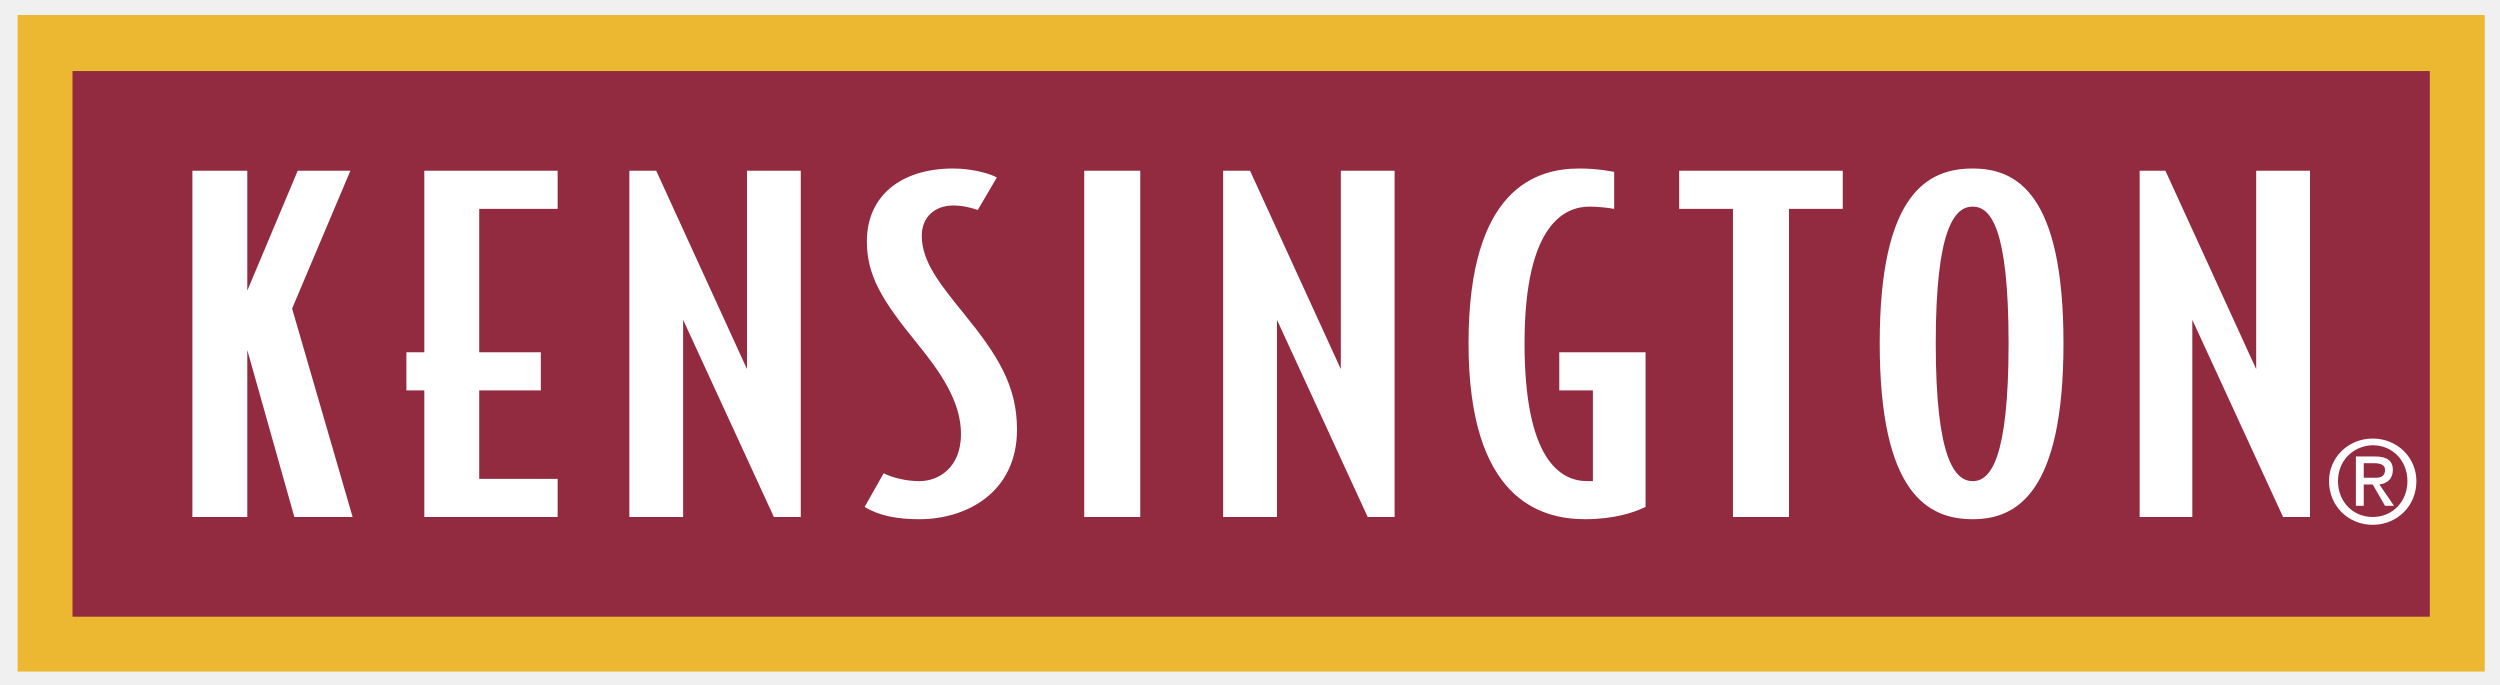
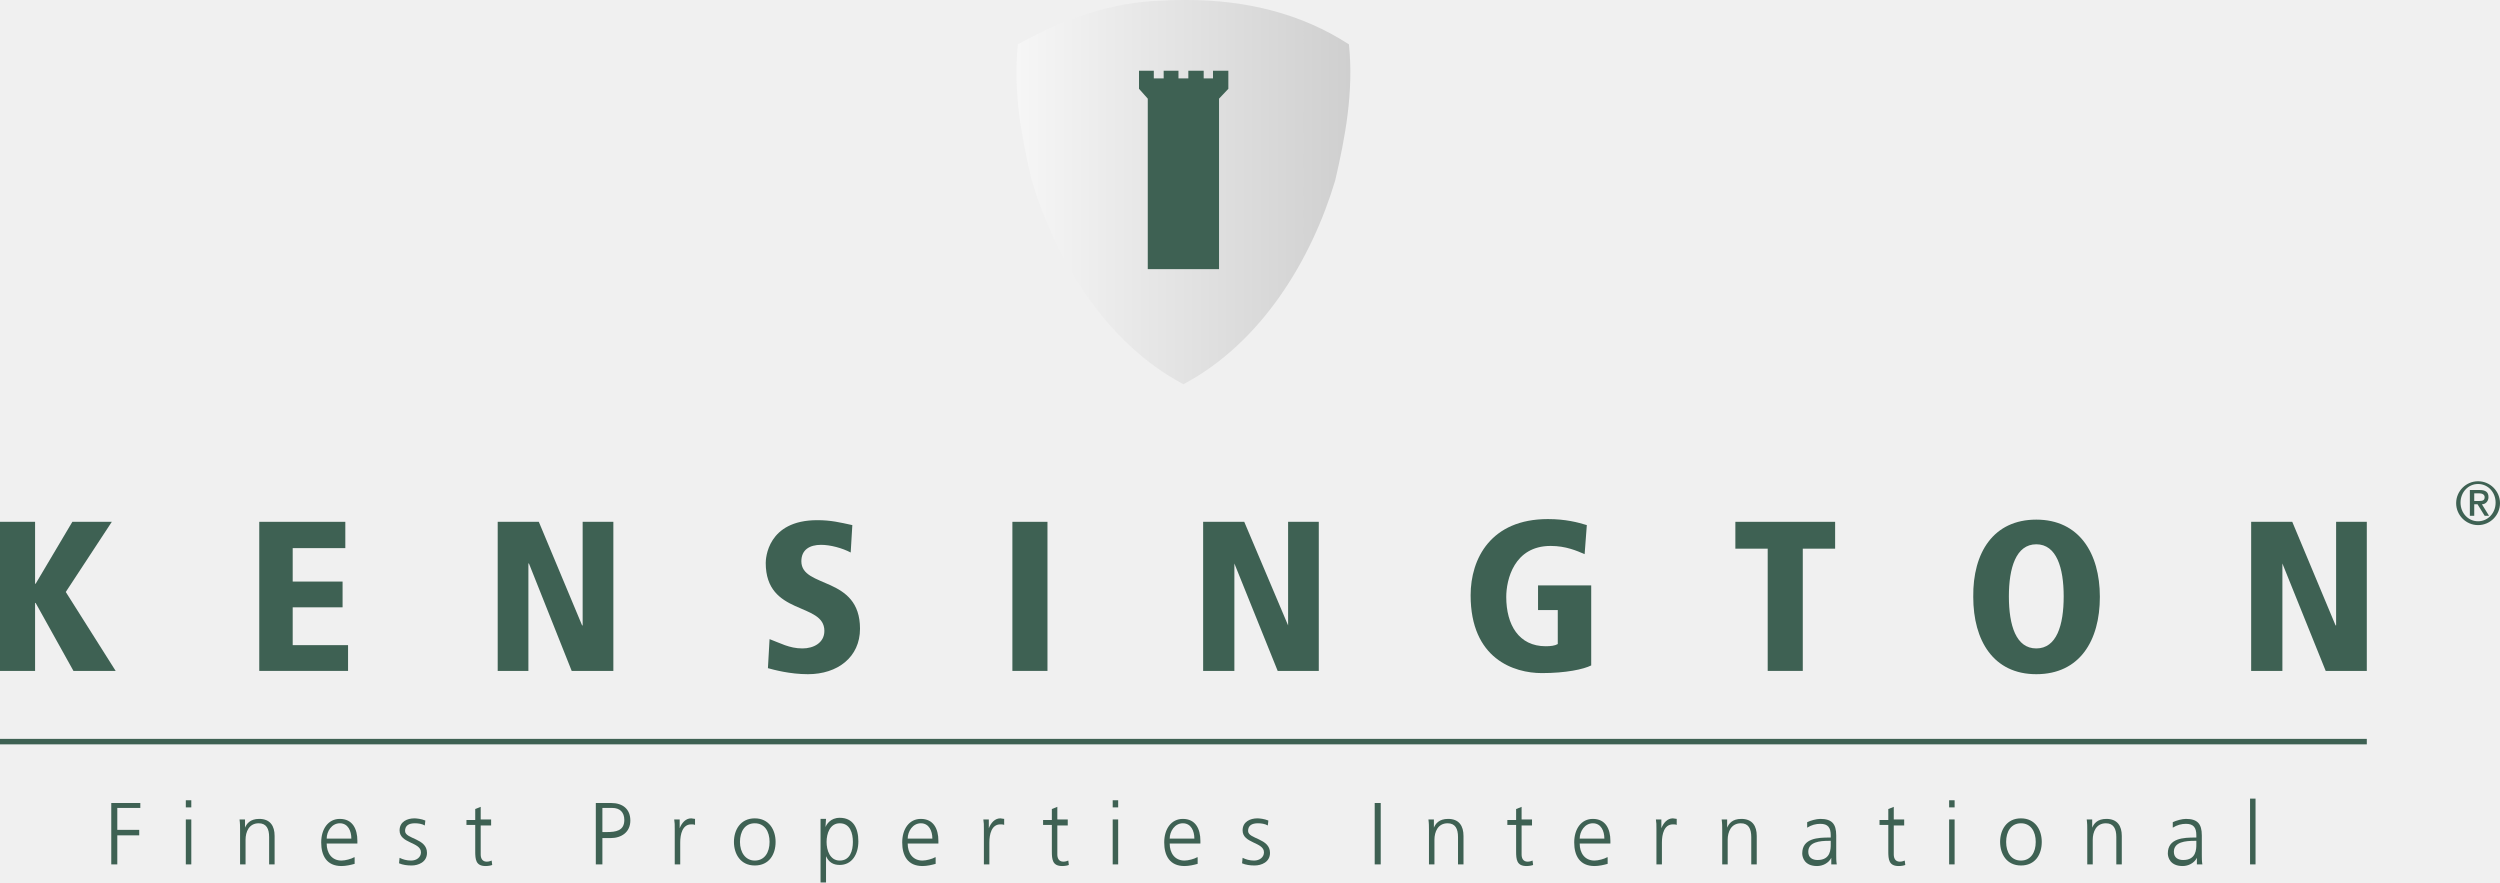
- <svg xmlns="http://www.w3.org/2000/svg" viewBox="13 73.5 166.6 45.6">
-   <g fill-rule="evenodd" clip-rule="evenodd">
-     <path fill="#ecb731" d="M14.173 74.501h164.409v43.753H14.173V74.501z" />
-     <path fill="#922b3f" d="M17.832 78.235h157.092v36.361H17.832V78.235z" />
-     <path fill="#fff" d="M32.615 107.951l-3.136-11.125v11.125h-3.658V84.879h3.658v7.99l3.36-7.99h3.509l-3.882 9.184 4.032 13.888h-3.883zM41.276 107.951v-8.437h-1.194v-2.539h1.194V84.879h8.885v2.539h-5.226v9.557h4.106v2.539h-4.106v5.898h5.226v2.539h-8.885zM64.571 107.951L58.523 94.81v13.141H54.94V84.879h1.791l6.048 13.217V84.879h3.584v23.072h-1.792zM74.278 108.1c-1.493 0-2.688-.223-3.659-.82l1.269-2.24c.598.299 1.494.523 2.39.523 1.269 0 2.762-.896 2.762-3.137 0-2.166-1.344-4.105-2.987-6.123-2.314-2.836-3.285-4.479-3.285-6.719 0-3.061 2.314-4.854 5.749-4.854 1.345 0 2.539.374 2.912.598l-1.269 2.165c-.448-.149-.971-.298-1.643-.298-1.194 0-2.09.747-2.09 2.016 0 1.717 1.195 3.21 2.837 5.226 2.24 2.763 3.509 4.778 3.509 7.69 0 4.182-3.359 5.973-6.495 5.973zM85.253 84.879h3.733v23.072h-3.733V84.879zM104.143 107.951L98.096 94.81v13.141h-3.585V84.879h1.792l6.049 13.217V84.879h3.584v23.072h-1.793zM119.15 99.514v6.049h-.373c-1.791 0-4.182-1.42-4.182-9.185 0-8.063 2.764-9.109 4.33-9.109.598 0 1.195.074 1.643.149v-2.464s-1.045-.225-2.314-.225c-2.836 0-7.391 1.27-7.391 11.648s4.777 11.722 7.764 11.722c1.941 0 3.287-.447 4.033-.82V96.975h-5.75v2.539h2.24zM132.217 87.418v20.533h-3.733V87.418H124.9v-2.539h10.901v2.539h-3.584zM144.461 108.1c-2.986 0-6.197-1.717-6.197-11.722s3.211-11.648 6.197-11.648c2.912 0 6.049 1.643 6.049 11.648s-3.137 11.722-6.049 11.722zm0-20.831c-1.193 0-2.463 1.419-2.463 9.109 0 7.69 1.27 9.185 2.463 9.185 1.195 0 2.391-1.494 2.391-9.185 0-7.69-1.196-9.109-2.391-9.109zM165.143 107.951l-6.047-13.141v13.141h-3.51V84.879h1.717l6.049 13.217V84.879h3.584v23.072h-1.793zM171.117 102.725c-1.643 0-2.912 1.27-2.912 2.838 0 1.643 1.27 2.91 2.912 2.91s2.912-1.268 2.912-2.91c0-1.569-1.269-2.838-2.912-2.838zm-.076.447h.076c1.344 0 2.314 1.045 2.314 2.391 0 1.344-.971 2.389-2.314 2.389s-2.314-1.045-2.314-2.389c0-1.346.97-2.315 2.238-2.391zm-1.045.748v3.285h.523v-1.42h.598l.82 1.42h.598l-.971-1.42c.598-.074.896-.447.896-.971 0-.598-.373-.895-1.195-.895h-1.269v.001zm.524 1.418v-.971h.672c.523 0 .746.148.746.447 0 .373-.223.523-.598.523h-.82v.001z" />
+ <svg xmlns="http://www.w3.org/2000/svg" xmlns:xlink="http://www.w3.org/1999/xlink" version="1.1" id="Capa_1" x="0px" y="0px" viewBox="0 0 456.1 161" style="enable-background:new 0 0 456.1 161;" xml:space="preserve">
+   <style type="text/css">
+ 	.st0{fill:#289548;}
+ 	.st1{fill-rule:evenodd;clip-rule:evenodd;fill:#3E6153;}
+ 	.st2{fill:#3E6153;}
+ 	.st3{fill:none;stroke:#3E6153;stroke-miterlimit:10;}
+ </style>
+   <symbol id="Bush_Left" viewBox="-43.3 -24.3 86.6 48.6">
+     <g>
+       <g>
+         <path class="st0" d="M-33.9-3.5C-25.6,5.4-20.7,18-20.7,18C-24.1,7.5-28.2,2.3-34.9-6.2L-33.9-3.5z" />
+         <path class="st0" d="M-30.5,3.2c0.3,2.3,2.4,11.4,2.4,11.4L-30.3,9c-0.5-2.9,0.8-5.6,0.4-8L-30.5,3.2z" />
+         <path class="st0" d="M-27.7,8.6c0.3,2.3,1.7,9.8,1.7,9.8l-0.5-3.8c0-2.4-0.2-5.7-0.5-8.1L-27.7,8.6z" />
+         <path class="st0" d="M-24.2,13.4c0.2,1.4,3.1,6.6,3.1,6.6l-2.2-2.9c0-1.5-0.2-3.5-0.4-5L-24.2,13.4z" />
+         <path class="st0" d="M-21.2,18.1c0.6,1.2,2.8,6.2,2.8,6.2l-1.3-3.5c-0.3-1.3-1-3-1.6-4.3L-21.2,18.1z" />
+         <path class="st0" d="M-26,10.3c0.3,2.3,1.7,9.8,1.7,9.8l-1.2-4.8c0-2.4,0.4-4.7,0.1-7.1L-26,10.3z" />
+         <path class="st0" d="M-24.5,3.5c1.4,0.9,6.5,3.4,6.5,3.4l-3.3-2.2c-1.8-1.2-5.3-0.6-6.8-1.5L-24.5,3.5z" />
+         <path class="st0" d="M-21.9,6.9c1.9,1.3,6.1,5.1,6.1,5.1l-3.2-2.1c-2.2-1.1-5.1-2.7-7.1-4L-21.9,6.9z" />
+         <path class="st0" d="M-21.8,13.1c1,0.9,3.9,6.2,3.9,6.2l-1.3-3.4c-1.2-0.8-2.8-2-3.9-3L-21.8,13.1z" />
+         <path class="st0" d="M-23.3,9.5c1.6,1,6,5.9,6,5.9l-2.6-3.9c-1.8-0.9-3.5-1.2-5.1-2.2L-23.3,9.5z" />
+         <path class="st0" d="M-33,0.4c0.3,2.3,1.6,12.7,1.6,12.7l-1.4-6.9c-0.5-2.9,0.8-5.6,0.4-8L-33,0.4z" />
+         <path class="st0" d="M-35-1.3c0.3,2.3,1.6,12.7,1.6,12.7l-1.4-6.9c-0.5-2.9,0.8-5.6,0.4-8L-35-1.3z" />
+         <path class="st0" d="M-29.4-0.6c1.5,0.6,10.2,4.3,10.2,4.3L-24,0.6c-1.9-0.8-5.4-0.5-7-1.1L-29.4-0.6z" />
+         <path class="st0" d="M-30-3.3c1.7,0.7,9.7,4.1,9.7,4.1L-25.4-2C-27.5-3-30-2.2-31.8-3L-30-3.3z" />
+       </g>
+       <g>
+         <path class="st0" d="M-41.1-9.8c17.3-2.8,35.8-10.6,35.8-10.6c-13.5,6.7-22.8,8.7-38,12.1L-41.1-9.8z" />
+         <path class="st0" d="M-29.9-13.6c2.4-1.7,13.1-8,13.1-8l-7.5,3.4c-3.2,2.1-4.2,4.9-6.8,6.7L-29.9-13.6z" />
+         <path class="st0" d="M-21.8-16.4c2.4-1.7,10.9-7,10.9-7l-4.1,2.8c-2.2,2-5.5,4.5-8,6.3L-21.8-16.4z" />
+         <path class="st0" d="M-13.5-18.5c1.5-1,9.4-3.7,9.4-3.7L-9.2-21c-1.4,1.2-3.4,2.8-5,3.8L-13.5-18.5z" />
+         <path class="st0" d="M-5.9-20.7c1.7-0.6,8.8-3.6,8.8-3.6l-4.6,2.2c-1.5,0.9-3.8,1.9-5.7,2.6L-5.9-20.7z" />
+         <path class="st0" d="M-18.4-17c2.4-1.7,10.9-7,10.9-7l-5.7,3.3c-2.2,2-3.8,4-6.4,5.8L-18.4-17z" />
+         <path class="st0" d="M-22.9-10.7c2.4,0,10.3,0.7,10.3,0.7l-5.7,0c-3,0-6.5-2.3-9-2.3L-22.9-10.7z" />
+         <path class="st0" d="M-16.9-12c3.3,0,11.4-0.9,11.4-0.9l-5.5,0.1c-3.4-0.3-8.1-0.5-11.5-0.4L-16.9-12z" />
+         <path class="st0" d="M-11.2-17c2-0.2,9.9-3,9.9-3l-4.5,2.1c-2.1,0-5,0.2-7.1,0.4L-11.2-17z" />
+         <path class="st0" d="M-16.1-14.9c2.7,0,12-1.6,12-1.6l-6.5,1.8c-2.8-0.3-4.9-0.9-7.7-0.9L-16.1-14.9z" />
+         <path class="st0" d="M-35.2-12.6c2.4-1.7,13.4-9.5,13.4-9.5l-7.8,4.8c-3.2,2.1-4.2,4.9-6.8,6.7L-35.2-12.6z" />
+         <path class="st0" d="M-38.9-12.3c2.4-1.7,13.4-9.5,13.4-9.5l-7.8,4.8c-3.2,2.1-4.2,4.9-6.8,6.7L-38.9-12.3z" />
+         <path class="st0" d="M-32-10c2.3,0.3,15.2,1.9,15.2,1.9l-8.2,0c-2.9-0.3-6.4-2.5-8.8-2.8L-32-10z" />
+         <path class="st0" d="M-35.2-8c2.6,0.3,14.5,1.8,14.5,1.8l-8.2-0.5C-32.2-7-34.2-8.9-37-9.2L-35.2-8z" />
+       </g>
+       <g>
+         <path class="st0" d="M-20-4.8c13.5-2,27.7-7.1,27.7-7.1C-2.8-7.2-10-5.7-21.9-3.3L-20-4.8z" />
+         <path class="st0" d="M-11.4-7c1.9-1.2,10.2-5.6,10.2-5.6L-7-10.3c-2.5,1.5-3.3,3.4-5.3,4.7L-11.4-7z" />
+         <path class="st0" d="M-5.1-9c1.9-1.2,8.5-5,8.5-5l-3.2,2C-1.5-10.7-4.1-8.9-6-7.6L-5.1-9z" />
+         <path class="st0" d="M1.3-10.5c1.2-0.7,7.3-2.6,7.3-2.6l-4,0.9c-1.1,0.8-2.6,1.9-3.9,2.7L1.3-10.5z" />
+         <path class="st0" d="M7.3-12.1c1.4-0.4,6.8-2.5,6.8-2.5l-3.6,1.5c-1.2,0.6-3,1.4-4.4,1.8L7.3-12.1z" />
+         <path class="st0" d="M-2.5-9.5c1.9-1.2,8.5-5,8.5-5l-4.5,2.3c-1.7,1.4-3,2.8-5,4.1L-2.5-9.5z" />
+         <path class="st0" d="M-6-5c1.8,0,8,0.5,8,0.5l-4.5,0c-2.4,0-5-1.6-7-1.7L-6-5z" />
+         <path class="st0" d="M-1.3-5.9c2.5,0,8.9-0.6,8.9-0.6l-4.3,0c-2.7-0.2-6.3-0.3-9-0.3L-1.3-5.9z" />
+         <path class="st0" d="M3.1-9.5c1.6-0.1,7.7-2.1,7.7-2.1l-3.5,1.5c-1.7,0-3.9,0.1-5.6,0.3L3.1-9.5z" />
+         <path class="st0" d="M-0.7-7.9c2.1,0,9.3-1.1,9.3-1.1l-5,1.2C1.4-8-0.2-8.5-2.4-8.5L-0.7-7.9z" />
+         <path class="st0" d="M-15.5-6.3C-13.7-7.5-5.1-13-5.1-13l-6.1,3.4c-2.5,1.5-3.3,3.4-5.3,4.7L-15.5-6.3z" />
+         <path class="st0" d="M-18.4-6.2C-16.6-7.3-8-12.8-8-12.8l-6.1,3.4c-2.5,1.5-3.3,3.4-5.3,4.7L-18.4-6.2z" />
+         <path class="st0" d="M-13.1-4.5c1.8,0.2,11.9,1.3,11.9,1.3l-6.4,0c-2.3-0.2-5-1.7-6.8-2L-13.1-4.5z" />
+         <path class="st0" d="M-15.6-3.1c2,0.2,11.3,1.3,11.3,1.3l-6.4-0.3C-13.3-2.4-14.8-3.7-17-4L-15.6-3.1z" />
+       </g>
+       <g>
+         <path class="st0" d="M1.7-2.1c12.2-1.7,25.1-6.1,25.1-6.1C17.3-4.1,10.7-2.8,0-0.8L1.7-2.1z" />
+         <path class="st0" d="M9.5-4c1.7-1,9.2-4.8,9.2-4.8l-5.3,2.1c-2.2,1.3-3,3-4.8,4L9.5-4z" />
+         <path class="st0" d="M15.2-5.7c1.7-1,7.7-4.3,7.7-4.3L20-8.3c-1.6,1.2-3.9,2.7-5.7,3.8L15.2-5.7z" />
+         <path class="st0" d="M21-7c1.1-0.6,6.7-2.3,6.7-2.3L24-8.5c-1,0.7-2.4,1.7-3.5,2.3L21-7z" />
+         <path class="st0" d="M26.4-8.3c1.2-0.4,6.2-2.2,6.2-2.2l-3.3,1.3c-1.1,0.5-2.7,1.2-4,1.6L26.4-8.3z" />
+         <path class="st0" d="M17.6-6.1c1.7-1,7.7-4.3,7.7-4.3l-4,2c-1.6,1.2-2.7,2.4-4.5,3.5L17.6-6.1z" />
+         <path class="st0" d="M14.3-2.2c1.7,0,7.3,0.4,7.3,0.4l-4,0c-2.1,0-4.6-1.4-6.3-1.4L14.3-2.2z" />
+         <path class="st0" d="M18.6-3c2.3,0,8.1-0.5,8.1-0.5l-3.9,0c-2.4-0.2-5.7-0.3-8.1-0.3L18.6-3z" />
+         <path class="st0" d="M22.6-6.1c1.4-0.1,7-1.8,7-1.8l-3.2,1.3c-1.5,0-3.5,0.1-5,0.2L22.6-6.1z" />
+         <path class="st0" d="M19.2-4.8c1.9,0,8.4-1,8.4-1l-4.6,1.1c-2-0.2-3.5-0.5-5.5-0.5L19.2-4.8z" />
+         <path class="st0" d="M5.7-3.4c1.7-1,9.5-5.7,9.5-5.7L9.7-6.2c-2.2,1.3-3,3-4.8,4L5.7-3.4z" />
+         <path class="st0" d="M3.1-3.2c1.7-1,9.5-5.7,9.5-5.7L7-6c-2.2,1.3-3,3-4.8,4L3.1-3.2z" />
+         <path class="st0" d="M7.9-1.8c1.6,0.2,10.7,1.1,10.7,1.1l-5.8,0c-2.1-0.2-4.5-1.5-6.2-1.7L7.9-1.8z" />
+         <path class="st0" d="M5.7-0.6C7.5-0.4,16,0.5,16,0.5l-5.8-0.3C7.8,0,6.4-1.2,4.4-1.4L5.7-0.6z" />
+       </g>
+       <g>
+         <path class="st0" d="M14,2.8c11.1-1.5,22.7-5.2,22.7-5.2c-8.6,3.5-14.5,4.6-24.3,6.3L14,2.8z" />
+         <path class="st0" d="M21.1,1.2C22.6,0.3,29.4-3,29.4-3l-4.8,1.8c-2,1.1-2.7,2.6-4.3,3.5L21.1,1.2z" />
+         <path class="st0" d="M26.2-0.3c1.5-0.9,7-3.7,7-3.7l-2.6,1.5c-1.4,1-3.5,2.4-5.1,3.3L26.2-0.3z" />
+         <path class="st0" d="M31.5-1.4c1-0.5,6-2,6-2l-3.3,0.6c-0.9,0.6-2.2,1.4-3.2,2L31.5-1.4z" />
+         <path class="st0" d="M36.4-2.5C37.5-2.9,42-4.4,42-4.4l-3,1.1c-1,0.5-2.4,1-3.6,1.4L36.4-2.5z" />
+         <path class="st0" d="M28.4-0.6c1.5-0.9,7-3.7,7-3.7l-3.6,1.7c-1.4,1-2.4,2.1-4.1,3L28.4-0.6z" />
+         <path class="st0" d="M25.5,2.7C27,2.7,32.1,3,32.1,3l-3.7,0c-1.9,0-4.1-1.2-5.7-1.2L25.5,2.7z" />
+         <path class="st0" d="M29.4,2c2.1,0,7.3-0.5,7.3-0.5l-3.5,0C31,1.4,28,1.3,25.8,1.3L29.4,2z" />
+         <path class="st0" d="M33-0.6c1.3-0.1,6.3-1.5,6.3-1.5l-2.9,1.1c-1.4,0-3.2,0.1-4.6,0.2L33-0.6z" />
+         <path class="st0" d="M29.9,0.5c1.7,0,7.6-0.8,7.6-0.8l-4.1,0.9c-1.8-0.1-3.1-0.5-4.9-0.5L29.9,0.5z" />
+         <path class="st0" d="M17.7,1.7c1.5-0.9,8.6-4.9,8.6-4.9l-5,2.5c-2,1.1-2.7,2.6-4.3,3.5L17.7,1.7z" />
+         <path class="st0" d="M15.3,1.8c1.5-0.9,8.6-4.9,8.6-4.9l-5,2.5c-2,1.1-2.7,2.5-4.3,3.5L15.3,1.8z" />
+         <path class="st0" d="M19.7,3.1c1.5,0.2,9.7,1,9.7,1l-5.2,0c-1.9-0.2-4.1-1.3-5.6-1.5L19.7,3.1z" />
+         <path class="st0" d="M17.7,4.1C19.3,4.2,26.9,5,26.9,5l-5.2-0.2c-2.2-0.2-3.4-1.1-5.2-1.3L17.7,4.1z" />
+       </g>
+       <g>
+         <path class="st0" d="M-16.8,0.1c7.6,6.3,13.9,16,13.9,16C-7,8-10.9,4.2-17.2-2L-16.8,0.1z" />
+         <path class="st0" d="M-12.5,5.1c0.5,1.8,3.3,9.1,3.3,9.1l-2.4-4.3c-0.7-2.3-0.1-4.6-0.7-6.6L-12.5,5.1z" />
+         <path class="st0" d="M-9.6,9.2C-9.1,11-7,17.1-7,17.1l-0.9-3c-0.3-2-0.9-4.7-1.5-6.6L-9.6,9.2z" />
+         <path class="st0" d="M-6.3,12.7c0.3,1.1,3.2,5,3.2,5l-2.1-2.1c-0.2-1.2-0.6-2.9-0.9-4L-6.3,12.7z" />
+         <path class="st0" d="M-3.3,16.2c0.6,0.9,3,4.8,3,4.8l-1.5-2.7c-0.4-1-1.1-2.4-1.8-3.3L-3.3,16.2z" />
+         <path class="st0" d="M-8.1,10.5c0.5,1.8,2.6,7.8,2.6,7.8L-7,14.5c-0.3-2-0.3-3.9-0.8-5.8L-8.1,10.5z" />
+         <path class="st0" d="M-7.8,4.7c1.2,0.5,5.5,2,5.5,2l-2.9-1.4c-1.5-0.7-4.2,0.1-5.5-0.4L-7.8,4.7z" />
+         <path class="st0" d="M-5.3,7.1c1.6,0.8,5.4,3.4,5.4,3.4l-2.7-1.4c-1.8-0.6-4.3-1.6-6-2.4L-5.3,7.1z" />
+         <path class="st0" d="M-4.5,12.2c0.9,0.6,3.8,4.6,3.8,4.6l-1.4-2.7c-1.1-0.5-2.5-1.3-3.5-2L-4.5,12.2z" />
+         <path class="st0" d="M-6.1,9.4c1.4,0.6,5.4,4.1,5.4,4.1l-2.6-2.9c-1.5-0.5-2.9-0.5-4.3-1.2L-6.1,9.4z" />
+         <path class="st0" d="M-14.8,3.2c0.5,1.8,2.9,10.2,2.9,10.2l-2-5.5c-0.7-2.3-0.1-4.6-0.7-6.6L-14.8,3.2z" />
+         <path class="st0" d="M-16.6,2.1c0.5,1.8,2.9,10.2,2.9,10.2l-2-5.5c-0.7-2.3-0.1-4.6-0.7-6.6L-16.6,2.1z" />
+         <path class="st0" d="M-12.2,2c1.3,0.3,8.5,2.3,8.5,2.3l-4.2-2c-1.6-0.4-4.2,0.3-5.6,0L-12.2,2z" />
+         <path class="st0" d="M-13-0.2c1.4,0.4,8.1,2.2,8.1,2.2l-4.3-1.6c-1.8-0.6-3.6,0.3-5.2-0.1L-13-0.2z" />
+       </g>
+       <g>
+         <path class="st0" d="M-1.7,1.4c5,5.2,8.9,13,8.9,13c-2.4-6.5-4.9-9.6-9-14.6L-1.7,1.4z" />
+         <path class="st0" d="M1,5.4c0.3,1.4,1.8,7.1,1.8,7.1L1.4,9.1C1,7.3,1.6,5.6,1.3,4.1L1,5.4z" />
+         <path class="st0" d="M2.8,8.7c0.3,1.4,1.3,6.1,1.3,6.1l-0.4-2.4c-0.1-1.5-0.3-3.6-0.6-5.1L2.8,8.7z" />
+         <path class="st0" d="M4.9,11.6c0.2,0.9,2,4,2,4l-1.3-1.8c-0.1-0.9-0.2-2.2-0.4-3.1L4.9,11.6z" />
+         <path class="st0" d="M6.8,14.4c0.4,0.7,1.8,3.8,1.8,3.8l-0.9-2.2c-0.2-0.8-0.7-1.9-1.1-2.6L6.8,14.4z" />
+         <path class="st0" d="M3.8,9.8c0.3,1.4,1.3,6.1,1.3,6.1l-0.8-3c-0.1-1.5,0.1-3-0.2-4.5L3.8,9.8z" />
+         <path class="st0" d="M4.4,5.4c0.8,0.5,3.8,1.8,3.8,1.8L6.2,6c-1-0.7-3-0.2-3.9-0.7L4.4,5.4z" />
+         <path class="st0" d="M6,7.4c1.1,0.7,3.6,2.9,3.6,2.9L7.8,9.1c-1.3-0.6-3-1.5-4.1-2.2L6,7.4z" />
+         <path class="st0" d="M6.3,11.3C6.9,11.9,8.7,15,8.7,15l-0.8-2.1c-0.7-0.5-1.7-1.2-2.3-1.7L6.3,11.3z" />
+         <path class="st0" d="M5.3,9.1c0.9,0.6,3.6,3.4,3.6,3.4l-1.6-2.3c-1.1-0.5-2-0.6-3-1.2L5.3,9.1z" />
+         <path class="st0" d="M-0.5,3.8c0.3,1.4,1.4,8,1.4,8l-1-4.3c-0.4-1.8,0.2-3.5-0.1-5L-0.5,3.8z" />
+         <path class="st0" d="M-1.7,2.9c0.3,1.4,1.4,8,1.4,8l-1-4.3c-0.4-1.8,0.2-3.5-0.1-5L-1.7,2.9z" />
+         <path class="st0" d="M1.5,3c0.9,0.3,5.9,2.2,5.9,2.2L4.5,3.5c-1.1-0.4-3,0-4-0.4L1.5,3z" />
+         <path class="st0" d="M1,1.3c1,0.4,5.6,2.1,5.6,2.1L3.7,2C2.4,1.4,1.1,2,0,1.6L1,1.3z" />
+       </g>
+       <g>
+         <path class="st0" d="M10.4,4.1c5.3,4.5,9.1,10.9,9.1,10.9c-2.2-5.3-4.9-8-9.2-12.2L10.4,4.1z" />
+         <path class="st0" d="M13.2,7.5c0.2,1.1,1.5,5.8,1.5,5.8l-1.4-2.8c-0.3-1.5,0.5-2.8,0.3-4L13.2,7.5z" />
+         <path class="st0" d="M15,10.3c0.2,1.1,1.1,5,1.1,5l-0.3-1.9c0-1.2-0.1-2.9-0.3-4.1L15,10.3z" />
+         <path class="st0" d="M17.3,12.7c0.1,0.7,2,3.3,2,3.3l-1.4-1.5c0-0.8-0.1-1.8-0.2-2.5L17.3,12.7z" />
+         <path class="st0" d="M19.2,15.1c0.4,0.6,1.8,3.2,1.8,3.2l-0.8-1.8c-0.2-0.7-0.6-1.5-1-2.2L19.2,15.1z" />
+         <path class="st0" d="M16.1,11.2c0.2,1.1,1.1,5,1.1,5l-0.7-2.4c0-1.2,0.3-2.4,0.1-3.6L16.1,11.2z" />
+         <path class="st0" d="M17,7.7c0.9,0.4,4.2,1.7,4.2,1.7l-2.2-1.1c-1.1-0.6-3.4-0.3-4.4-0.8L17,7.7z" />
+         <path class="st0" d="M18.8,9.4c1.2,0.6,3.9,2.6,3.9,2.6l-2-1.1c-1.4-0.5-3.2-1.4-4.5-2L18.8,9.4z" />
+         <path class="st0" d="M18.8,12.6c0.7,0.5,2.5,3.1,2.5,3.1l-0.8-1.7c-0.8-0.4-1.8-1-2.5-1.5L18.8,12.6z" />
+         <path class="st0" d="M17.8,10.7c1,0.5,3.8,3,3.8,3l-1.7-2c-1.2-0.4-2.2-0.6-3.3-1.1L17.8,10.7z" />
+         <path class="st0" d="M11.6,6.1c0.2,1.1,1,6.4,1,6.4l-0.9-3.5c-0.3-1.5,0.5-2.8,0.3-4L11.6,6.1z" />
+         <path class="st0" d="M10.3,5.3c0.2,1.1,1,6.4,1,6.4l-0.9-3.5c-0.3-1.5,0.5-2.8,0.3-4L10.3,5.3z" />
+         <path class="st0" d="M13.9,5.7c1,0.3,6.5,2.2,6.5,2.2l-3.1-1.6c-1.3-0.4-3.4-0.2-4.5-0.6L13.9,5.7z" />
+         <path class="st0" d="M13.5,4.3c1.1,0.4,6.2,2.1,6.2,2.1L16.5,5c-1.4-0.5-3-0.1-4.1-0.5L13.5,4.3z" />
+       </g>
+       <g>
+         <path class="st0" d="M22.4,7.2c9.3,2,17.5,6.5,17.5,6.5C34.3,9.7,29.5,8.3,21.7,6L22.4,7.2z" />
+         <path class="st0" d="M27.8,9.3c0.8,1,4.9,4.8,4.9,4.8L29.4,12c-1.1-1.2-0.7-2.8-1.6-3.9L27.8,9.3z" />
+         <path class="st0" d="M31.5,11.1c0.8,1,3.9,4.2,3.9,4.2L34,13.6c-0.6-1.2-1.6-2.7-2.5-3.7L31.5,11.1z" />
+         <path class="st0" d="M35.7,12.5c0.5,0.6,4.2,2.3,4.2,2.3L37.3,14c-0.4-0.7-1-1.6-1.6-2.3L35.7,12.5z" />
+         <path class="st0" d="M39.4,13.9c0.8,0.4,3.9,2.2,3.9,2.2l-2-1.3c-0.6-0.5-1.6-1.2-2.4-1.6L39.4,13.9z" />
+         <path class="st0" d="M33.3,11.5c0.8,1,3.9,4.2,3.9,4.2l-2.2-2c-0.6-1.2-0.8-2.3-1.7-3.4L33.3,11.5z" />
+         <path class="st0" d="M32.9,7.9c1.4,0,6.4-0.1,6.4-0.1l-3.4-0.2c-1.8-0.1-4.7,1.1-6.2,1.1L32.9,7.9z" />
+         <path class="st0" d="M36,8.8c1.9,0.1,6.5,0.8,6.5,0.8l-3.2-0.2c-2.1,0.1-5,0-7-0.1L36,8.8z" />
+         <path class="st0" d="M37.6,11.7c1.1,0.2,4.8,1.9,4.8,1.9l-1.9-1.3c-1.3-0.1-2.9-0.2-4.1-0.4L37.6,11.7z" />
+         <path class="st0" d="M35.5,10.4c1.6,0.1,6.5,1.2,6.5,1.2l-3.2-1.1c-1.8,0.1-3.2,0.4-4.9,0.3L35.5,10.4z" />
+         <path class="st0" d="M25,8.6c0.8,1,4.5,5.6,4.5,5.6l-2.9-2.9c-1.1-1.2-0.7-2.8-1.6-3.9L25,8.6z" />
+         <path class="st0" d="M22.9,8.3c0.8,1,4.5,5.6,4.5,5.6l-2.9-2.9c-1.1-1.2-0.7-2.8-1.6-3.9L22.9,8.3z" />
+         <path class="st0" d="M27.8,7.2c1.5-0.1,9.7-0.6,9.7-0.6l-4.9-0.2c-1.9,0.1-4.7,1.2-6.2,1.3L27.8,7.2z" />
+         <path class="st0" d="M26.6,6.1c1.6-0.1,9.3-0.6,9.3-0.6l-5,0c-2.1,0.1-4,1.1-5.7,1.2L26.6,6.1z" />
+       </g>
+     </g>
+   </symbol>
+   <g>
+     <g>
+       <polygon class="st1" points="20.3,157.7 21.4,157.7 21.4,152.4 25.4,152.4 25.4,151.4 21.4,151.4 21.4,147.4 25.6,147.4     25.6,146.5 20.3,146.5   " />
+       <path class="st1" d="M33.9,157.7h1v-8.2h-1V157.7z M34.9,146h-1v1.3h1V146z" />
+       <path class="st1" d="M43.8,157.7h1v-4.5c0-1.4,0.6-3,2.4-3c1.4,0,1.9,1,1.9,2.5v5h1v-5.2c0-1.8-0.8-3.1-2.8-3.1    c-1.7,0-2.3,0.9-2.6,1.6h0v-1.5h-1c0.1,0.7,0.1,1.3,0.1,1.9V157.7z" />
+       <path class="st1" d="M64.6,156.4c-0.5,0.3-1.6,0.6-2.3,0.6c-1.8,0-2.7-1.4-2.7-3.1h5.6v-0.5c0-2.2-0.9-4-3.2-4    c-2.1,0-3.4,1.8-3.4,4.3c0,2.4,1,4.3,3.7,4.3c0.8,0,1.7-0.2,2.4-0.4V156.4z M59.6,153c0-1.3,0.9-2.8,2.4-2.8    c1.5,0,2.1,1.4,2.1,2.8H59.6z" />
+       <path class="st1" d="M72.8,157.5c0.7,0.3,1.5,0.4,2.3,0.4c1.2,0,2.8-0.6,2.8-2.3c0-2.7-4-2.5-4-4c0-1,0.7-1.4,1.8-1.4    c0.6,0,1.3,0.1,1.8,0.4l0.1-0.9c-0.7-0.3-1.6-0.4-2-0.4c-1.3,0-2.7,0.6-2.7,2.2c0,2.4,3.9,2.1,3.9,4c0,0.9-0.8,1.5-1.8,1.5    c-0.8,0-1.5-0.2-2.1-0.5L72.8,157.5z" />
+       <path class="st1" d="M89.6,149.5h-1.9v-2.3l-1,0.4v2h-1.6v0.9h1.6v4.8c0,1.5,0.1,2.7,1.9,2.7c0.5,0,1-0.1,1.2-0.2l-0.1-0.8    c-0.3,0.1-0.5,0.2-0.9,0.2c-0.8,0-1.1-0.6-1.1-1.3v-5.3h1.9V149.5z" />
+       <path class="st1" d="M108.8,157.7h1.1v-4.8h1.5c2,0,3.6-1.1,3.6-3.2c0-2.1-1.4-3.2-3.5-3.2h-2.8V157.7z M109.9,147.4h1.8    c1.4,0,2.2,0.8,2.2,2.2c0,2-1.6,2.2-3.2,2.2h-0.8V147.4z" />
+       <path class="st1" d="M123.1,157.7h1v-4c0-1.5,0.4-3.3,2-3.3c0.3,0,0.5,0,0.7,0.1v-1.1c-0.2,0-0.5-0.1-0.7-0.1    c-1,0-1.7,0.8-2.1,1.8h0v-1.6h-1c0.1,0.6,0.1,0.9,0.1,1.8V157.7z" />
+       <path class="st1" d="M133.9,153.6c0,2.2,1.2,4.3,3.8,4.3c2.6,0,3.8-2,3.8-4.3c0-2.2-1.2-4.3-3.8-4.3    C135.1,149.3,133.9,151.4,133.9,153.6z M135,153.6c0-1.9,0.9-3.4,2.7-3.4c1.8,0,2.7,1.5,2.7,3.4c0,1.9-0.9,3.4-2.7,3.4    C136,157,135,155.5,135,153.6z" />
+       <path class="st1" d="M149.7,161h1v-4.8h0c0.5,1.1,1.3,1.6,2.5,1.6c2.2,0,3.4-1.9,3.4-4.3c0-2.5-1-4.3-3.4-4.3    c-1.7,0-2.4,1.2-2.6,1.7h0l0.1-1.5h-1V161z M155.6,153.6c0,1.6-0.5,3.4-2.4,3.4c-1.8,0-2.4-1.9-2.4-3.4c0-1.5,0.6-3.4,2.4-3.4    C155.1,150.2,155.6,152,155.6,153.6z" />
+       <path class="st1" d="M170.6,156.4c-0.5,0.3-1.6,0.6-2.3,0.6c-1.8,0-2.7-1.4-2.7-3.1h5.6v-0.5c0-2.2-0.9-4-3.2-4    c-2.1,0-3.4,1.8-3.4,4.3c0,2.4,1,4.3,3.7,4.3c0.8,0,1.7-0.2,2.4-0.4V156.4z M165.6,153c0-1.3,0.9-2.8,2.4-2.8    c1.5,0,2.1,1.4,2.1,2.8H165.6z" />
+       <path class="st1" d="M179.5,157.7h1v-4c0-1.5,0.4-3.3,2-3.3c0.3,0,0.5,0,0.7,0.1v-1.1c-0.2,0-0.5-0.1-0.7-0.1    c-1,0-1.7,0.8-2.1,1.8h0v-1.6h-1c0.1,0.6,0.1,0.9,0.1,1.8V157.7z" />
+       <path class="st1" d="M194.8,149.5h-1.9v-2.3l-1,0.4v2h-1.6v0.9h1.6v4.8c0,1.5,0.1,2.7,1.9,2.7c0.5,0,1-0.1,1.2-0.2l-0.1-0.8    c-0.3,0.1-0.5,0.2-0.9,0.2c-0.8,0-1.1-0.6-1.1-1.3v-5.3h1.9V149.5z" />
+       <path class="st1" d="M203,157.7h1v-8.2h-1V157.7z M204,146h-1v1.3h1V146z" />
+       <path class="st1" d="M218.4,156.4c-0.5,0.3-1.6,0.6-2.3,0.6c-1.8,0-2.7-1.4-2.7-3.1h5.6v-0.5c0-2.2-0.9-4-3.2-4    c-2.1,0-3.4,1.8-3.4,4.3c0,2.4,1,4.3,3.7,4.3c0.8,0,1.7-0.2,2.4-0.4V156.4z M213.4,153c0-1.3,0.9-2.8,2.4-2.8    c1.5,0,2.1,1.4,2.1,2.8H213.4z" />
+       <path class="st1" d="M226.6,157.5c0.7,0.3,1.5,0.4,2.3,0.4c1.2,0,2.8-0.6,2.8-2.3c0-2.7-4-2.5-4-4c0-1,0.7-1.4,1.8-1.4    c0.6,0,1.3,0.1,1.8,0.4l0.1-0.9c-0.7-0.3-1.6-0.4-2-0.4c-1.3,0-2.7,0.6-2.7,2.2c0,2.4,3.9,2.1,3.9,4c0,0.9-0.8,1.5-1.8,1.5    c-0.8,0-1.5-0.2-2.1-0.5L226.6,157.5z" />
+       <rect x="250.8" y="146.5" class="st1" width="1.1" height="11.2" />
+       <path class="st1" d="M260.7,157.7h1v-4.5c0-1.4,0.6-3,2.4-3c1.4,0,1.9,1,1.9,2.5v5h1v-5.2c0-1.8-0.8-3.1-2.8-3.1    c-1.7,0-2.3,0.9-2.6,1.6h0v-1.5h-1c0.1,0.7,0.1,1.3,0.1,1.9V157.7z" />
+       <path class="st1" d="M279.5,149.5h-1.9v-2.3l-1,0.4v2h-1.6v0.9h1.6v4.8c0,1.5,0.1,2.7,1.9,2.7c0.5,0,1-0.1,1.2-0.2l-0.1-0.8    c-0.3,0.1-0.5,0.2-0.9,0.2c-0.8,0-1.1-0.6-1.1-1.3v-5.3h1.9V149.5z" />
+       <path class="st1" d="M293.2,156.4c-0.5,0.3-1.6,0.6-2.3,0.6c-1.8,0-2.7-1.4-2.7-3.1h5.6v-0.5c0-2.2-0.9-4-3.2-4    c-2.1,0-3.4,1.8-3.4,4.3c0,2.4,1,4.3,3.7,4.3c0.8,0,1.7-0.2,2.4-0.4V156.4z M288.2,153c0-1.3,0.9-2.8,2.4-2.8    c1.5,0,2.1,1.4,2.1,2.8H288.2z" />
+       <path class="st1" d="M302.2,157.7h1v-4c0-1.5,0.4-3.3,2-3.3c0.3,0,0.5,0,0.7,0.1v-1.1c-0.2,0-0.5-0.1-0.7-0.1    c-1,0-1.7,0.8-2.1,1.8h0v-1.6h-1c0.1,0.6,0.1,0.9,0.1,1.8V157.7z" />
+       <path class="st1" d="M314.2,157.7h1v-4.5c0-1.4,0.6-3,2.4-3c1.4,0,1.9,1,1.9,2.5v5h1v-5.2c0-1.8-0.8-3.1-2.8-3.1    c-1.7,0-2.3,0.9-2.6,1.6h0v-1.5h-1c0.1,0.7,0.1,1.3,0.1,1.9V157.7z" />
+       <path class="st1" d="M334.1,157.7h1c-0.1-0.6-0.1-1.1-0.1-1.7v-3.6c0-2.1-0.8-3-2.9-3c-0.7,0-1.8,0.3-2.4,0.6v1    c0.8-0.5,1.6-0.7,2.4-0.7c1.4,0,1.9,0.7,1.9,2.1v0.4h-0.2c-2.1,0-5,0.1-5,2.9c0,0.7,0.4,2.3,2.7,2.3c1,0,2.1-0.5,2.6-1.5h0V157.7z     M334,154c0,0.9,0,2.9-2.4,2.9c-0.9,0-1.7-0.4-1.7-1.5c0-1.8,2.1-2,3.8-2h0.3V154z" />
+       <path class="st1" d="M347.4,149.5h-1.9v-2.3l-1,0.4v2h-1.6v0.9h1.6v4.8c0,1.5,0.1,2.7,1.9,2.7c0.5,0,1-0.1,1.2-0.2l-0.1-0.8    c-0.3,0.1-0.5,0.2-0.9,0.2c-0.8,0-1.1-0.6-1.1-1.3v-5.3h1.9V149.5z" />
+       <path class="st1" d="M355.6,157.7h1v-8.2h-1V157.7z M356.6,146h-1v1.3h1V146z" />
+       <path class="st1" d="M364.9,153.6c0,2.2,1.2,4.3,3.8,4.3c2.6,0,3.8-2,3.8-4.3c0-2.2-1.2-4.3-3.8-4.3    C366.1,149.3,364.9,151.4,364.9,153.6z M366,153.6c0-1.9,0.9-3.4,2.7-3.4s2.7,1.5,2.7,3.4c0,1.9-0.9,3.4-2.7,3.4    S366,155.5,366,153.6z" />
+       <path class="st1" d="M380.8,157.7h1v-4.5c0-1.4,0.6-3,2.4-3c1.4,0,1.9,1,1.9,2.5v5h1v-5.2c0-1.8-0.8-3.1-2.8-3.1    c-1.7,0-2.3,0.9-2.6,1.6h0v-1.5h-1c0.1,0.7,0.1,1.3,0.1,1.9V157.7z" />
+       <path class="st1" d="M400.8,157.7h1c-0.1-0.6-0.1-1.1-0.1-1.7v-3.6c0-2.1-0.8-3-2.9-3c-0.7,0-1.8,0.3-2.4,0.6v1    c0.8-0.5,1.6-0.7,2.4-0.7c1.4,0,1.9,0.7,1.9,2.1v0.4h-0.2c-2.1,0-5,0.1-5,2.9c0,0.7,0.4,2.3,2.7,2.3c1,0,2.1-0.5,2.6-1.5h0V157.7z     M400.7,154c0,0.9,0,2.9-2.4,2.9c-0.9,0-1.7-0.4-1.7-1.5c0-1.8,2.1-2,3.8-2h0.3V154z" />
+       <rect x="410.5" y="145.7" class="st1" width="1" height="12" />
+     </g>
+     <g>
+       <defs>
+         <path id="SVGID_1_" d="M212.4,0.1c-9.7,0.2-18.6,3.5-26.7,8l0,0c-0.9,8.8,0.7,16.9,2.5,24.7l0,0c4.3,14.4,13.4,29.7,27.7,37.3     l0,0c14.3-7.6,23.4-22.8,27.7-37.2l0,0c1.8-7.8,3.4-16.1,2.5-24.8l0,0C237.5,2.5,227.4,0,216.5,0l0,0C215.1,0,213.8,0,212.4,0.1z     " />
+       </defs>
+       <linearGradient id="SVGID_2_" gradientUnits="userSpaceOnUse" x1="185.447" y1="35.054" x2="246.406" y2="35.054">
+         <stop offset="0" style="stop-color:#F6F6F6" />
+         <stop offset="1" style="stop-color:#CFCFCF" />
+       </linearGradient>
+       <use xlink:href="#SVGID_1_" style="overflow:visible;fill:url(#SVGID_2_);" />
+       <clipPath id="SVGID_3_">
+         <use xlink:href="#SVGID_1_" style="overflow:visible;" />
+       </clipPath>
+     </g>
+     <polygon class="st2" points="224.1,12.9 224.1,16.2 222.4,18 222.4,49.1 209.4,49.1 209.4,18 207.8,16.2 207.8,12.9 210.5,12.9    210.5,14.3 212.3,14.3 212.3,12.9 215,12.9 215,14.3 216.8,14.3 216.8,12.9 219.6,12.9 219.6,14.3 221.3,14.3 221.3,12.9  " />
+     <g>
+       <g>
+         <polygon class="st2" points="0,95.2 6.4,95.2 6.4,106.5 6.5,106.5 13.2,95.2 20.4,95.2 12,108 21.1,122.4 13.4,122.4 6.5,110      6.4,110 6.4,122.4 0,122.4    " />
+         <polygon class="st2" points="47.3,95.2 63,95.2 63,100 53.4,100 53.4,106.1 62.5,106.1 62.5,110.8 53.4,110.8 53.4,117.7      63.5,117.7 63.5,122.4 47.3,122.4    " />
+         <polygon class="st2" points="90.8,95.2 98.3,95.2 106.2,114.1 106.3,114.1 106.3,95.2 111.9,95.2 111.9,122.4 104.3,122.4      96.5,102.8 96.4,102.8 96.4,122.4 90.8,122.4    " />
+         <path class="st2" d="M155.2,100.8c-1.5-0.8-3.7-1.4-5.4-1.4c-2.1,0-3.6,0.9-3.6,3c0,5,10.7,2.6,10.7,12.3c0,5.2-4.1,8.3-9.5,8.3     c-3.3,0-6.2-0.8-7.3-1.1l0.3-5.3c1.9,0.7,3.6,1.7,6,1.7c2,0,4-1,4-3.2c0-5.3-10.7-2.7-10.7-12.4c0-0.8,0.3-7.8,9.4-7.8     c2.5,0,4.1,0.4,6.4,0.9L155.2,100.8z" />
+         <rect x="184.7" y="95.2" class="st2" width="6.4" height="27.2" />
+         <polygon class="st2" points="219.5,95.2 227,95.2 235,114.1 235,114.1 235,95.2 240.6,95.2 240.6,122.4 233.1,122.4 225.2,102.8      225.2,102.8 225.2,122.4 219.5,122.4    " />
+         <path class="st2" d="M280.7,106.8h9.6v14.6c-1.4,0.7-4.6,1.4-9,1.4c-5.1,0-13-2.6-13-14.2c0-6.7,3.7-13.9,14.1-13.9     c3.2,0,5.5,0.6,7.1,1.1l-0.4,5.3c-1.4-0.6-3.4-1.5-6.2-1.5c-6.7,0-8.1,6.2-8.1,9.3c0,5.1,2.3,9,7.2,9c0.9,0,1.7-0.1,2.2-0.4v-6.2     h-3.6V106.8z" />
+         <polygon class="st2" points="322.5,100.1 316.6,100.1 316.6,95.2 334.8,95.2 334.8,100.1 328.9,100.1 328.9,122.4 322.5,122.4         " />
+         <path class="st2" d="M371.5,94.8c7.8,0,11.6,6.1,11.6,14.1c0,8-3.7,14.1-11.6,14.1c-7.8,0-11.5-6.1-11.5-14.1     C359.9,100.8,363.7,94.8,371.5,94.8z M371.5,118.3c3.7,0,5-4.2,5-9.5c0-5.2-1.3-9.5-5-9.5c-3.7,0-5,4.3-5,9.5     C366.5,114.1,367.8,118.3,371.5,118.3z" />
+         <polygon class="st2" points="410.7,95.2 418.2,95.2 426.1,114.1 426.2,114.1 426.2,95.2 431.8,95.2 431.8,122.4 424.3,122.4      416.4,102.8 416.4,102.8 416.4,122.4 410.7,122.4    " />
+       </g>
+       <g>
+         <path class="st2" d="M452.1,87.8c2.2,0,4,1.8,4,4c0,2.2-1.8,4-4,4c-2.2,0-4-1.8-4-4C448.1,89.6,449.9,87.8,452.1,87.8z      M452.1,95.1c1.8,0,3.2-1.5,3.2-3.4c0-1.9-1.4-3.4-3.2-3.4c-1.8,0-3.2,1.5-3.2,3.4C448.9,93.6,450.3,95.1,452.1,95.1z      M450.6,89.4h1.8c1.1,0,1.6,0.4,1.6,1.3c0,0.7-0.5,1.3-1.2,1.3l1.3,2.1h-0.8L452,92h-0.6v2.1h-0.8V89.4z M451.4,91.4h0.9     c0.6,0,1-0.1,1-0.7c0-0.5-0.5-0.7-1-0.7h-0.9V91.4z" />
+       </g>
+     </g>
+     <line class="st3" x1="0" y1="135.3" x2="431.8" y2="135.3" />
  </g>
</svg>
